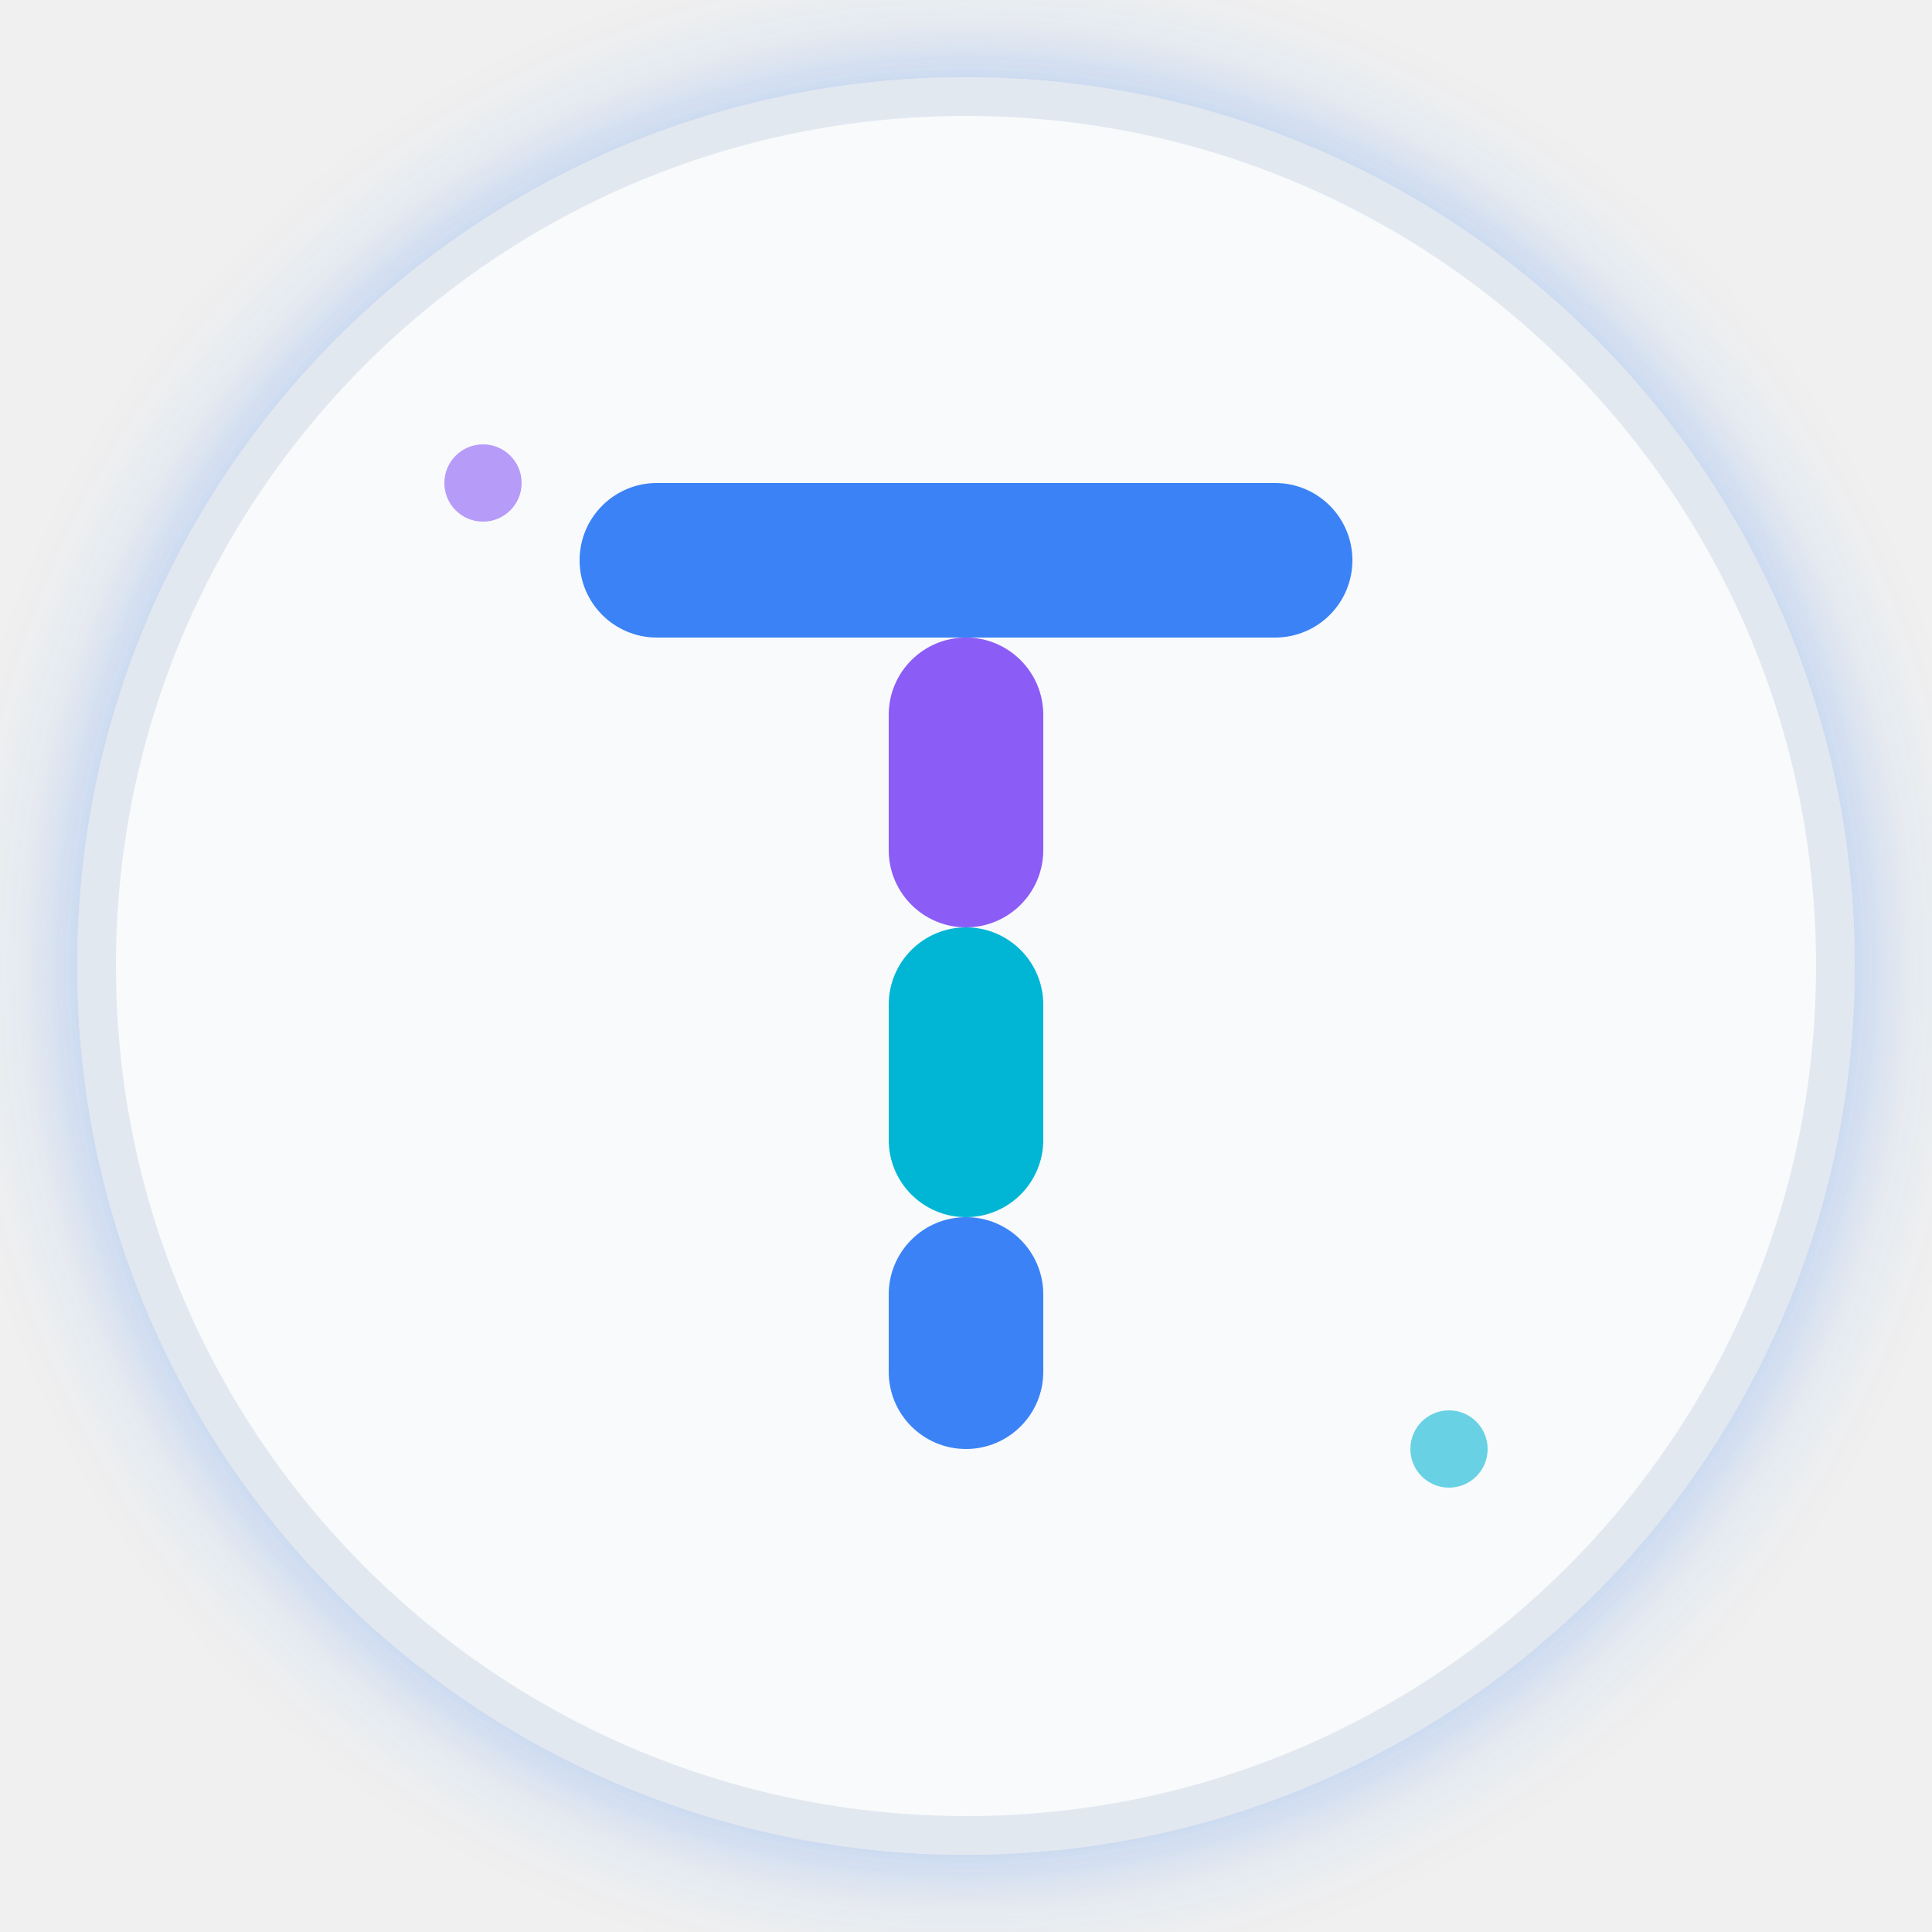
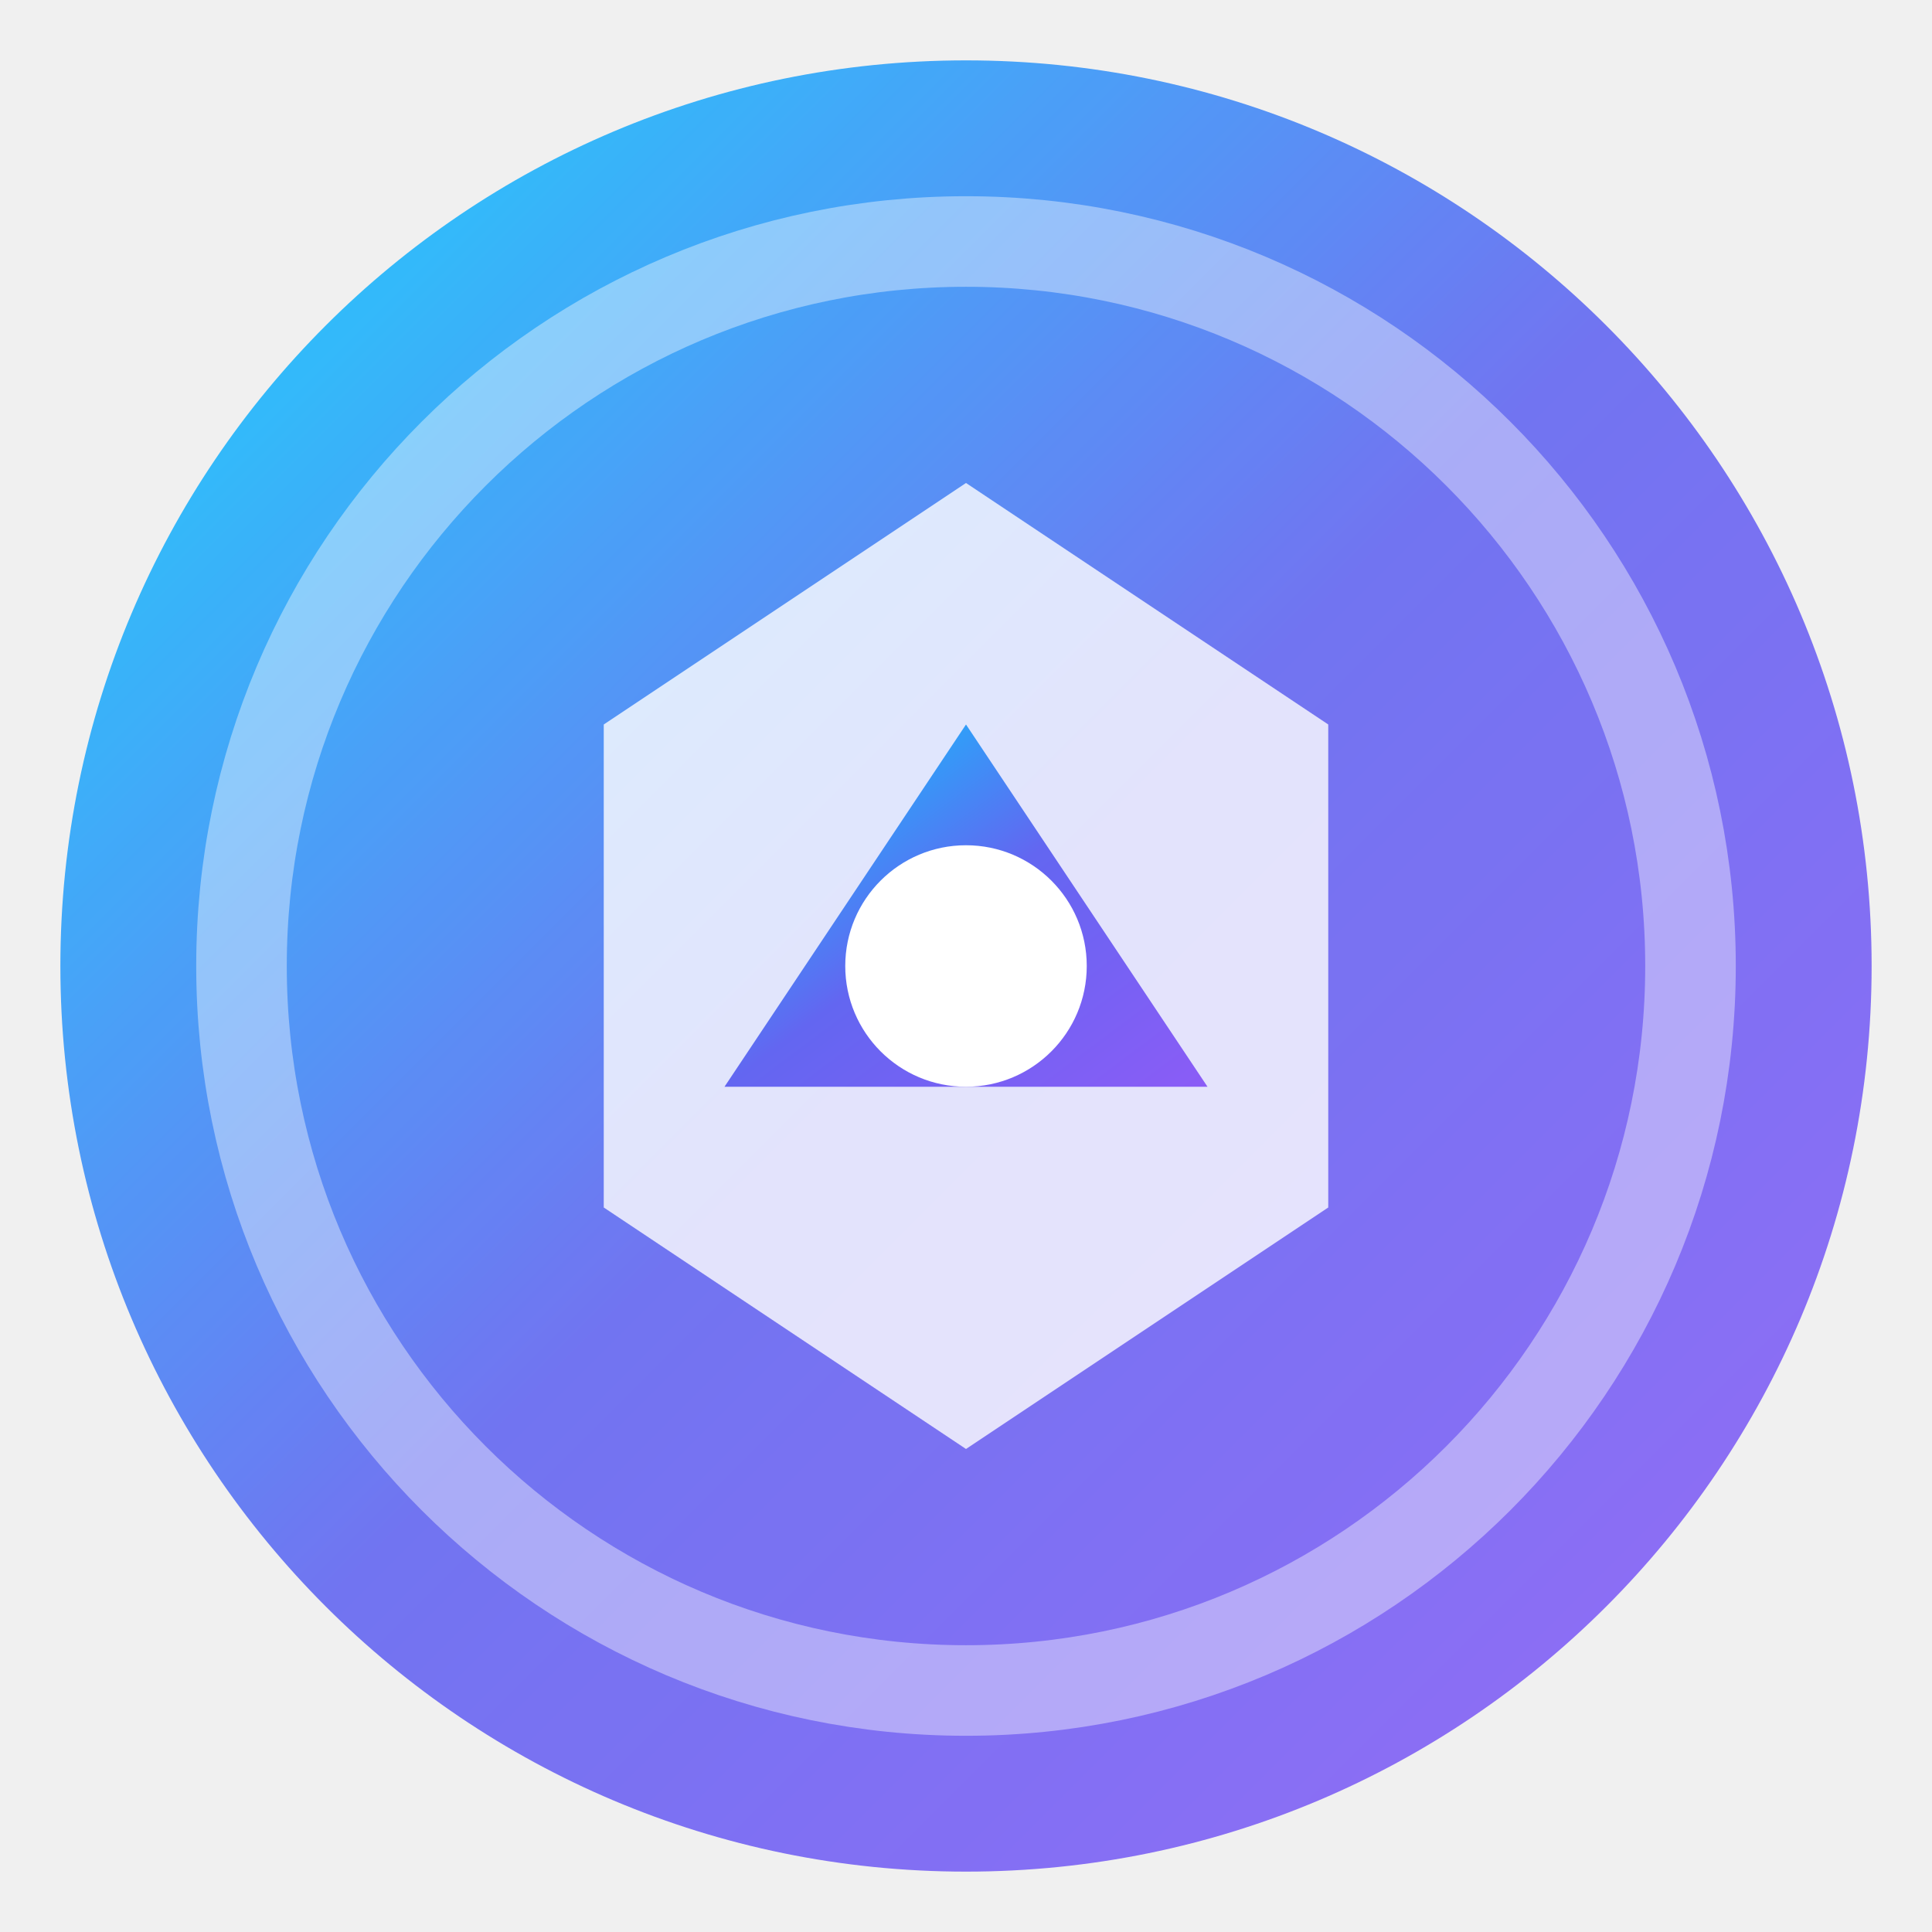
- <svg xmlns="http://www.w3.org/2000/svg" width="32" height="32" viewBox="0 0 100 100">
+ <svg xmlns="http://www.w3.org/2000/svg" width="32" height="32" viewBox="0 0 32 32" fill="none">
  <defs>
-     <style>
-       .toolora-icon {
-         animation: tooloraPulse 3s ease-in-out infinite;
-         transform-origin: 50% 50%;
-       }
-       
-       .color-strip-1 {
-         fill: #3b82f6;
-         animation: colorShift1 4s ease-in-out infinite;
-       }
-       
-       .color-strip-2 {
-         fill: #8b5cf6;
-         animation: colorShift2 4s ease-in-out infinite 0.5s;
-       }
-       
-       .color-strip-3 {
-         fill: #06b6d4;
-         animation: colorShift3 4s ease-in-out infinite 1s;
-       }
-       
-       .glow-effect {
-         filter: drop-shadow(0 0 3px rgba(59, 130, 246, 0.4));
-         animation: glowPulse 2s ease-in-out infinite alternate;
-       }
-       
-       @keyframes tooloraPulse {
-         0%, 100% { transform: scale(1); }
-         50% { transform: scale(1.05); }
-       }
-       
-       @keyframes colorShift1 {
-         0%, 100% { fill: #3b82f6; }
-         33% { fill: #8b5cf6; }
-         66% { fill: #06b6d4; }
-       }
-       
-       @keyframes colorShift2 {
-         0%, 100% { fill: #8b5cf6; }
-         33% { fill: #06b6d4; }
-         66% { fill: #3b82f6; }
-       }
-       
-       @keyframes colorShift3 {
-         0%, 100% { fill: #06b6d4; }
-         33% { fill: #3b82f6; }
-         66% { fill: #8b5cf6; }
-       }
-       
-       @keyframes glowPulse {
-         from { filter: drop-shadow(0 0 3px rgba(59, 130, 246, 0.4)); }
-         to { filter: drop-shadow(0 0 8px rgba(59, 130, 246, 0.8)); }
-       }
-     </style>
+     <linearGradient id="faviconGradient" x1="0%" y1="0%" x2="100%" y2="100%">
+       <stop offset="0%" style="stop-color:#00d4ff;stop-opacity:1" />
+       <stop offset="50%" style="stop-color:#6366f1;stop-opacity:1" />
+       <stop offset="100%" style="stop-color:#8b5cf6;stop-opacity:1" />
+     </linearGradient>
  </defs>
-   <g class="toolora-icon glow-effect">
-     <circle cx="50" cy="50" r="45" fill="#f8fafc" stroke="#e2e8f0" stroke-width="2" />
-     <g transform="translate(50, 50)">
-       <rect x="-20" y="-25" width="40" height="8" class="color-strip-1" rx="4" />
-       <rect x="-4" y="-17" width="8" height="15" class="color-strip-2" rx="4" />
-       <rect x="-4" y="-2" width="8" height="15" class="color-strip-3" rx="4" />
-       <rect x="-4" y="13" width="8" height="12" class="color-strip-1" rx="4" />
-     </g>
-     <circle cx="25" cy="25" r="2" class="color-strip-2" opacity="0.6">
-       <animate attributeName="opacity" values="0.6;1;0.6" dur="2s" repeatCount="indefinite" />
-     </circle>
-     <circle cx="75" cy="75" r="2" class="color-strip-3" opacity="0.6">
-       <animate attributeName="opacity" values="0.6;1;0.6" dur="2s" repeatCount="indefinite" begin="0.5s" />
-     </circle>
-   </g>
+   <circle cx="16" cy="16" r="15" fill="url(#faviconGradient)" opacity="0.9" />
+   <circle cx="16" cy="16" r="12" fill="none" stroke="white" stroke-width="1.5" opacity="0.4">
+     <animateTransform attributeName="transform" attributeType="XML" type="rotate" from="0 16 16" to="360 16 16" dur="8s" repeatCount="indefinite" />
+   </circle>
+   <polygon points="16,8 22,12 22,20 16,24 10,20 10,12" fill="white" opacity="0.8">
+     <animateTransform attributeName="transform" attributeType="XML" type="rotate" from="0 16 16" to="-360 16 16" dur="6s" repeatCount="indefinite" />
+   </polygon>
+   <polygon points="16,12 20,18 12,18" fill="url(#faviconGradient)">
+     <animateTransform attributeName="transform" attributeType="XML" type="rotate" from="0 16 16" to="360 16 16" dur="4s" repeatCount="indefinite" />
+   </polygon>
+   <circle cx="16" cy="16" r="2" fill="white">
+     <animate attributeName="r" values="1.5;2.5;1.5" dur="2s" repeatCount="indefinite" />
+   </circle>
</svg>
